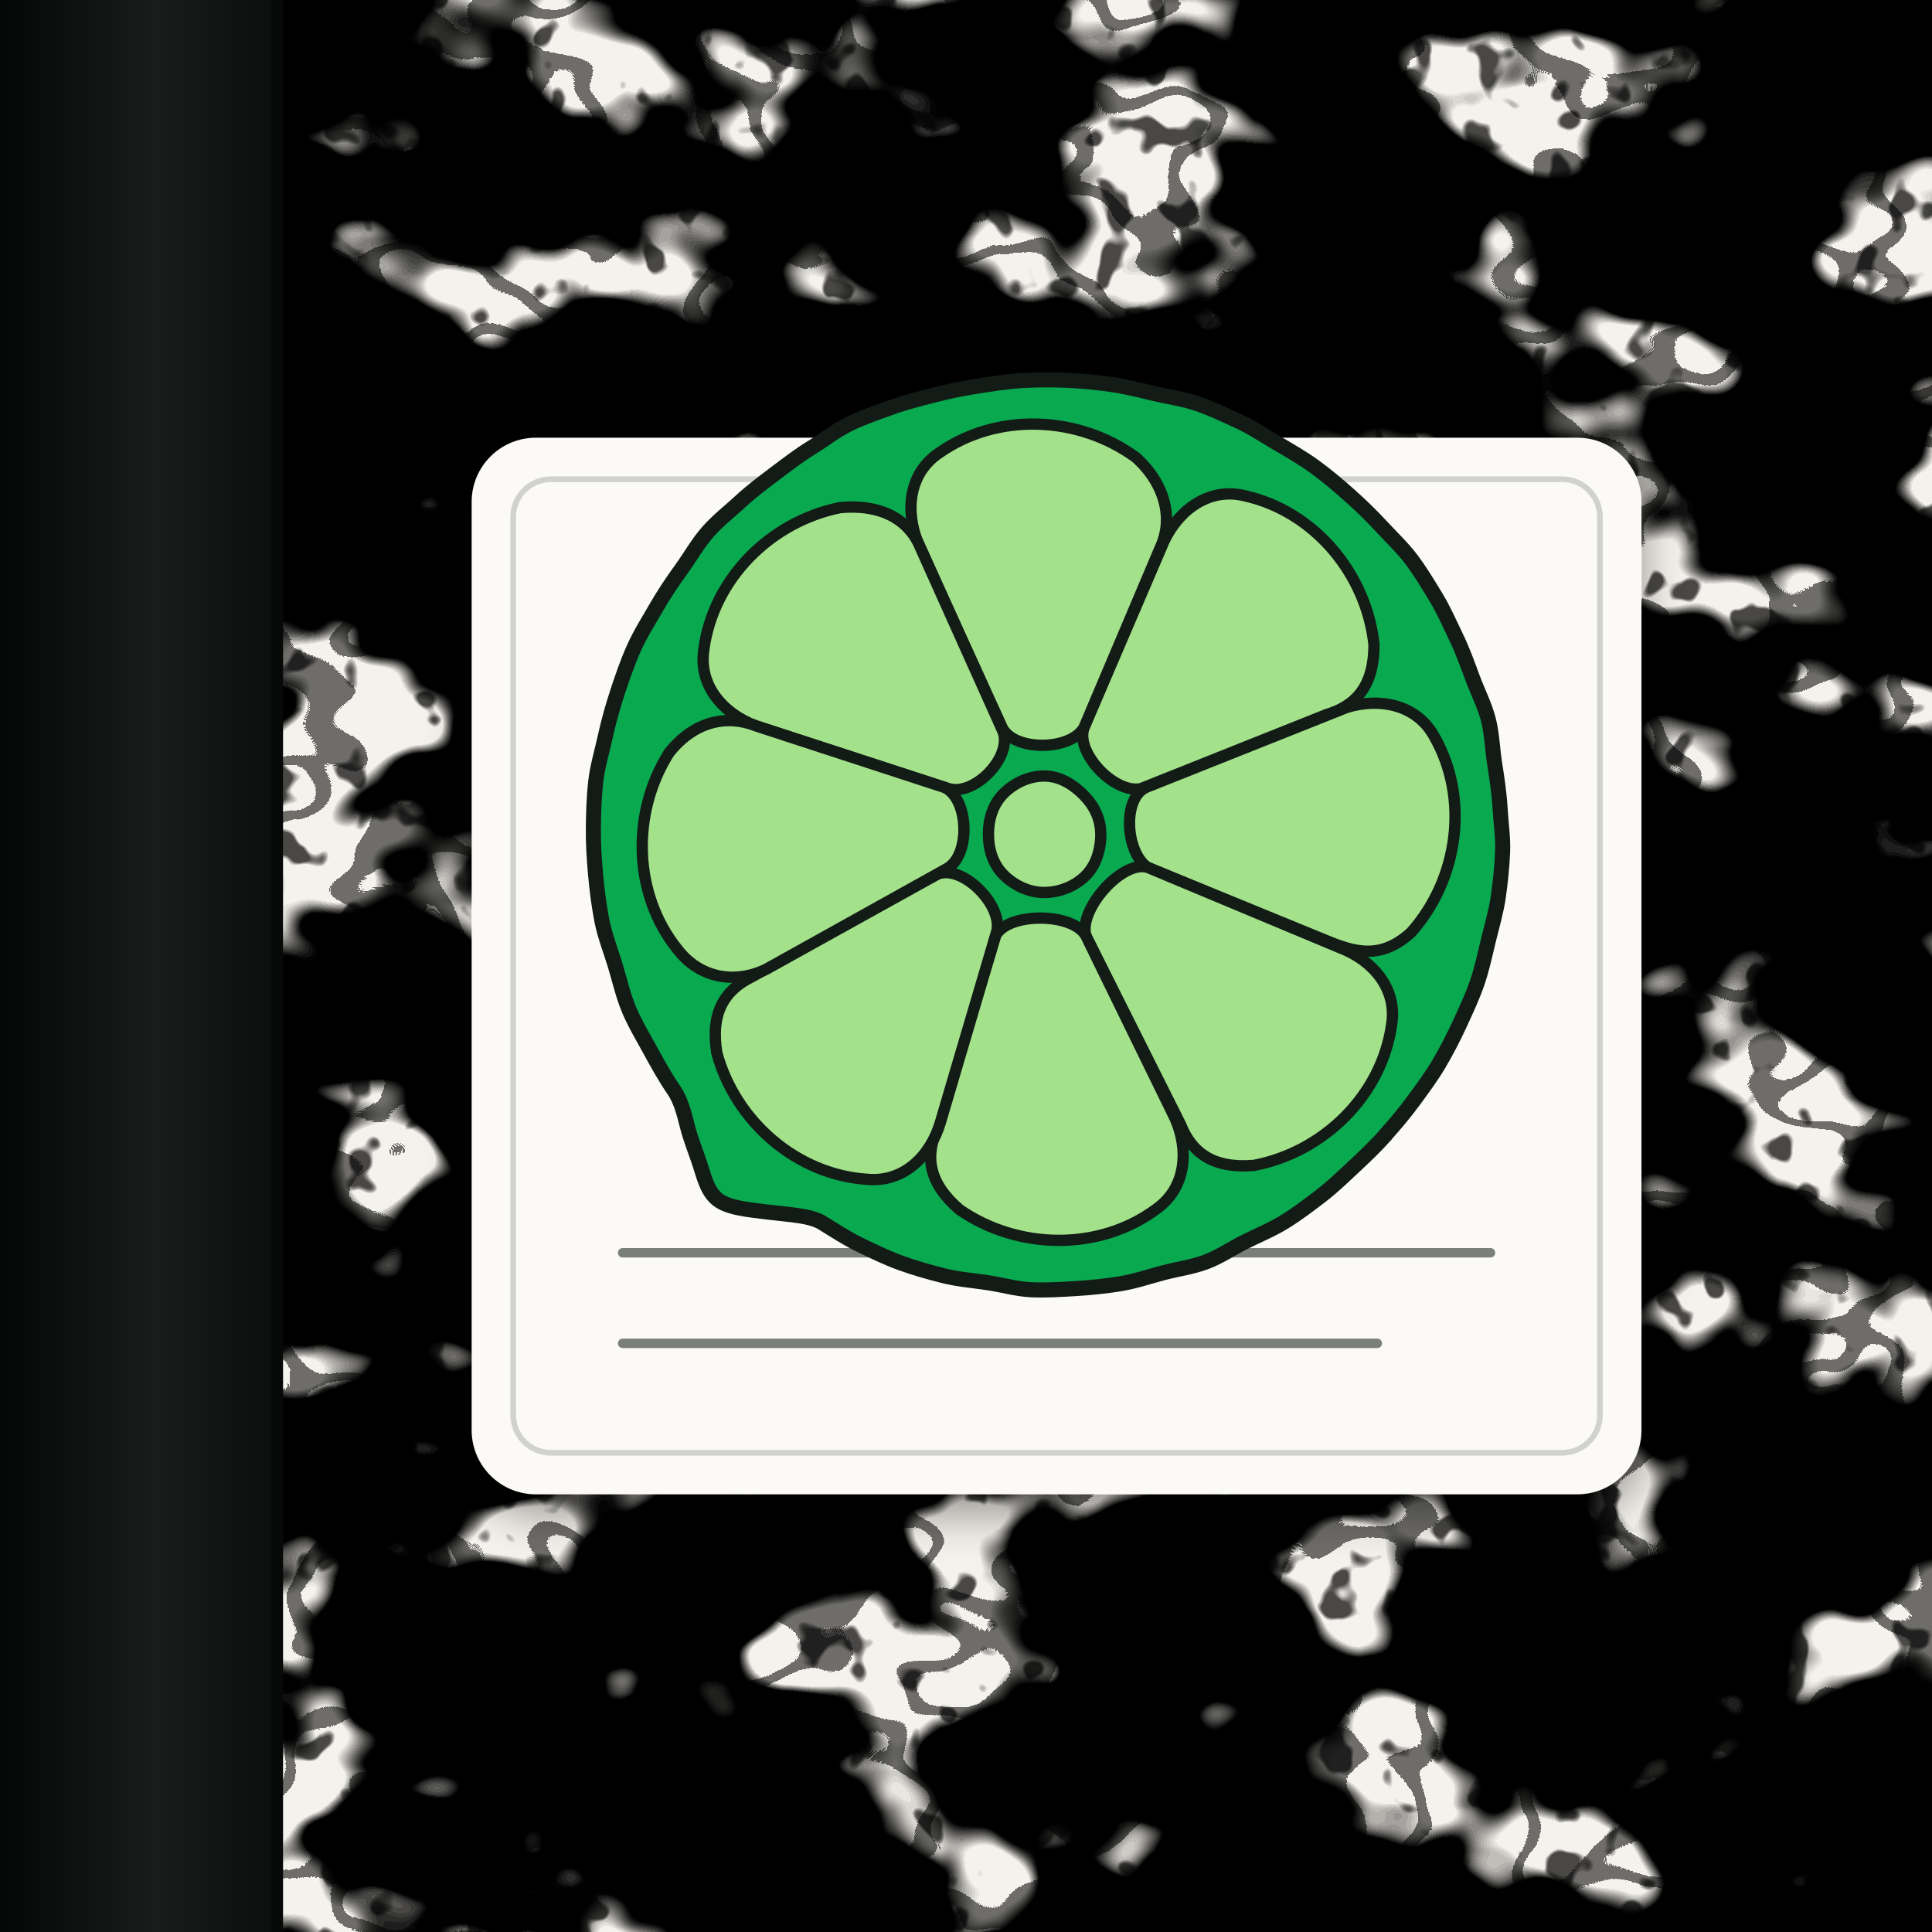
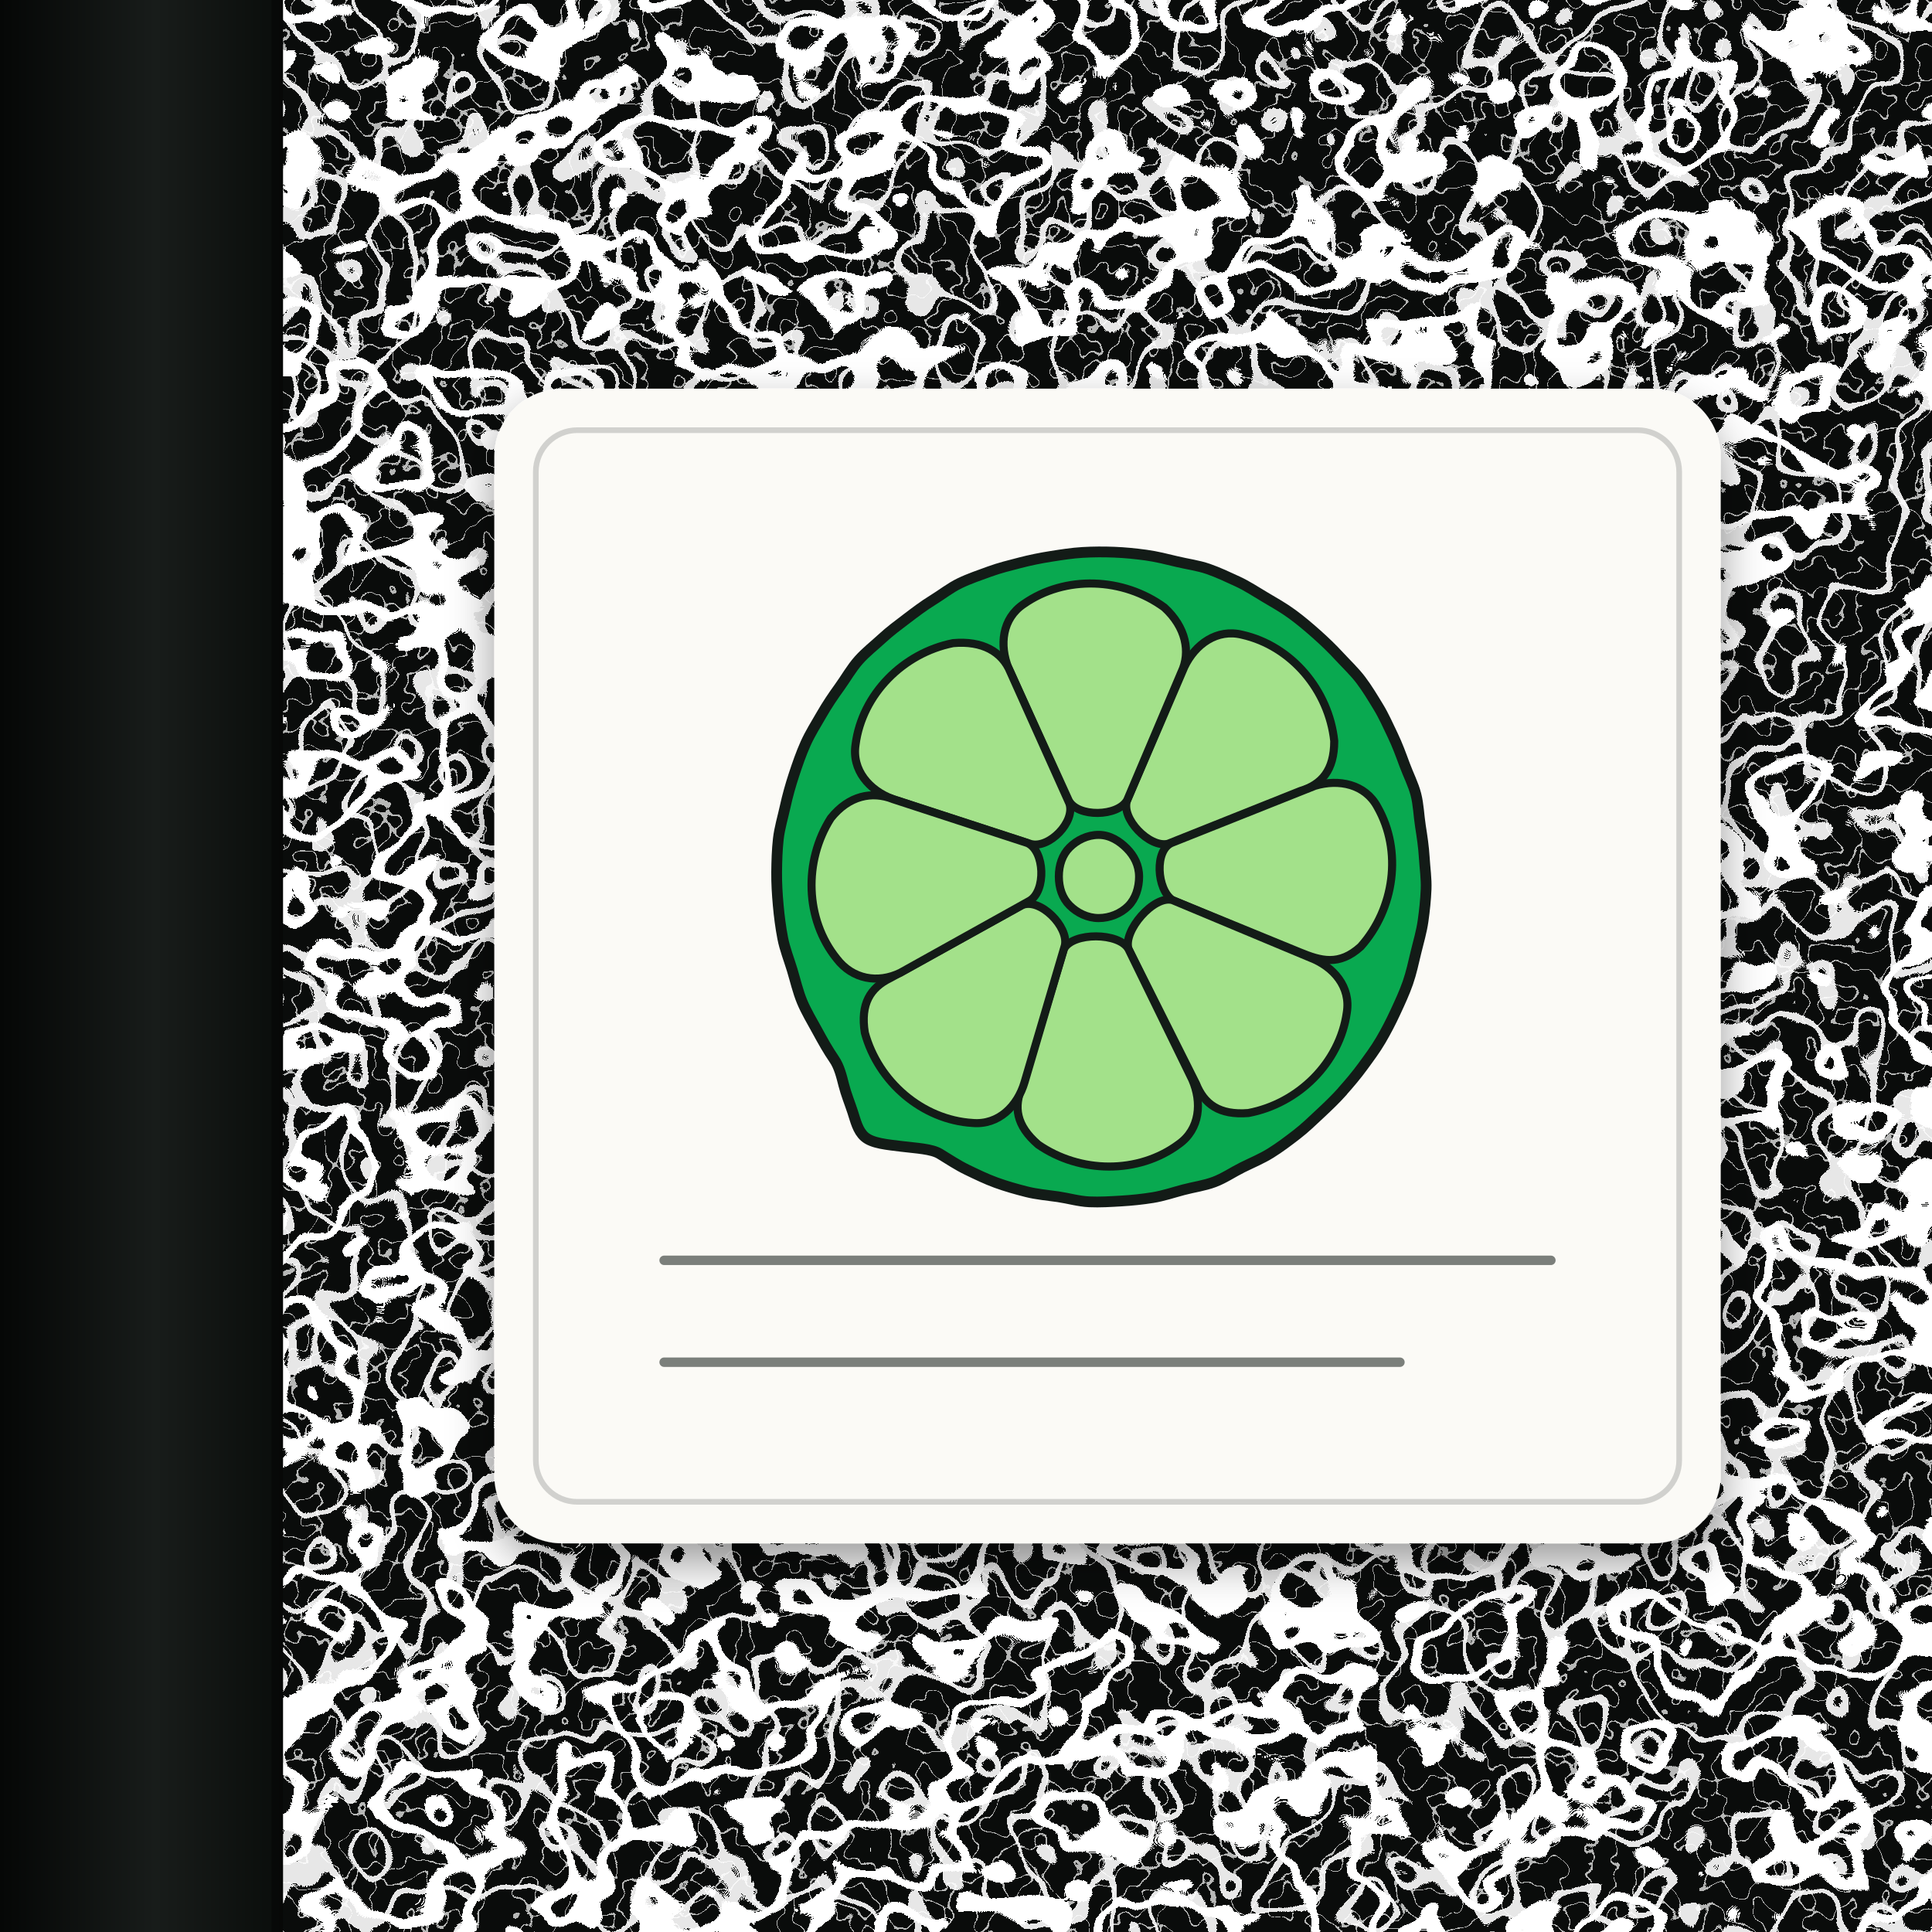
<svg xmlns="http://www.w3.org/2000/svg" width="1024" height="1024" viewBox="0 0 1024 1024">
  <defs>
-     <filter id="blobs" x="0" y="0" width="100%" height="100%" color-interpolation-filters="sRGB">
-       <feTurbulence type="fractalNoise" baseFrequency="0.009 0.012" numOctaves="3" seed="11" result="n" />
-       <feColorMatrix in="n" type="matrix" values="0 0 0 0 0  0 0 0 0 0  0 0 0 0 0  0 0 0 14 -5.0" />
-     </filter>
-     <filter id="ribbons" x="0" y="0" width="100%" height="100%" color-interpolation-filters="sRGB">
-       <feTurbulence type="fractalNoise" baseFrequency="0.016 0.022" numOctaves="2" seed="5" result="n" />
-       <feColorMatrix in="n" type="matrix" values="0 0 0 0 0  0 0 0 0 0  0 0 0 0 0  1 0 0 0 0" />
+     <filter id="worms" x="0" y="0" width="100%" height="100%" color-interpolation-filters="sRGB">
+       <feTurbulence type="fractalNoise" baseFrequency="0.015 0.018" numOctaves="3" seed="8" result="n" />
+       <feColorMatrix in="n" type="matrix" values="0 0 0 0 1  0 0 0 0 1  0 0 0 0 1  1 0 0 0 0" />
      <feComponentTransfer>
-         <feFuncA type="discrete" tableValues="0 0 0 0 0 0 0 0 1 1 0 0 0 0 0 0 0 0 0 0" />
+         <feFuncA type="discrete" tableValues="0 0 0 0 0 0 0 0 0 0 0 1 1 1 0 0 0 0 0 0 0 0 1 1 1 0 0 0 0 0 0 1 1 0 0 0 0 0 0 0" />
      </feComponentTransfer>
    </filter>
-     <filter id="specks" x="0" y="0" width="100%" height="100%" color-interpolation-filters="sRGB">
-       <feTurbulence type="fractalNoise" baseFrequency="0.05" numOctaves="2" seed="23" result="n" />
-       <feColorMatrix in="n" type="matrix" values="0 0 0 0 0  0 0 0 0 0  0 0 0 0 0  0 0 0 12 -7.4" />
+     <filter id="worms2" x="0" y="0" width="100%" height="100%" color-interpolation-filters="sRGB">
+       <feTurbulence type="fractalNoise" baseFrequency="0.027 0.024" numOctaves="2" seed="31" result="n" />
+       <feColorMatrix in="n" type="matrix" values="0 0 0 0 1  0 0 0 0 1  0 0 0 0 1  1 0 0 0 0" />
+       <feComponentTransfer>
+         <feFuncA type="discrete" tableValues="0 0 0 0 0 0 0 0 0 0 0 0 0 0 0 0 0 1 1 0 0 0 0 0 0 0 0 1 1 0 0 0 0 0 0 0 0 0 0 0" />
+       </feComponentTransfer>
+     </filter>
+     <filter id="dots" x="0" y="0" width="100%" height="100%" color-interpolation-filters="sRGB">
+       <feTurbulence type="fractalNoise" baseFrequency="0.07" numOctaves="2" seed="5" result="n" />
+       <feColorMatrix in="n" type="matrix" values="0 0 0 0 1  0 0 0 0 1  0 0 0 0 1  1 0 0 0 0" />
+       <feComponentTransfer>
+         <feFuncA type="discrete" tableValues="0 0 0 0 0 0 0 0 0 0 0 0 0 0 0 0 0 0 0 0 0 1 0 0 0 0 0 0 0 0 0 0 0 0 0 0 0 0 0 0" />
+       </feComponentTransfer>
    </filter>
    <linearGradient id="spine" x1="0" x2="1">
      <stop offset="0" stop-color="#050706" />
      <stop offset="0.55" stop-color="#181c1a" />
      <stop offset="1" stop-color="#0a0d0b" />
    </linearGradient>
    <filter id="lsh" x="-10%" y="-10%" width="120%" height="125%">
      <feDropShadow dx="0" dy="10" stdDeviation="12" flood-color="#000" flood-opacity="0.4" />
    </filter>
  </defs>
-   <rect width="1024" height="1024" fill="#f4f2ec" />
-   <rect width="1024" height="1024" fill="#101311" filter="url(#blobs)" />
-   <rect width="1024" height="1024" fill="#f4f2ec" filter="url(#ribbons)" opacity="0.55" />
-   <rect width="1024" height="1024" fill="#101311" filter="url(#specks)" opacity="0.7" />
+   <rect width="1024" height="1024" fill="#0a0c0b" />
+   <rect width="1024" height="1024" fill="#f4f2ec" filter="url(#worms)" />
+   <rect width="1024" height="1024" fill="#f4f2ec" filter="url(#worms2)" opacity="0.9" />
+   <rect width="1024" height="1024" fill="#f4f2ec" filter="url(#dots)" opacity="0.7" />
  <rect width="150" height="1024" fill="url(#spine)" />
  <rect x="144" width="6" height="1024" fill="#000" opacity="0.35" />
  <g filter="url(#lsh)">
-     <rect x="250" y="232" width="620" height="560" rx="34" fill="#fbfaf6" />
+     <rect x="262" y="206" width="650" height="612" rx="36" fill="#fbfaf6" />
  </g>
-   <rect x="272" y="254" width="576" height="516" rx="20" fill="none" stroke="#131b17" stroke-opacity="0.18" stroke-width="3" />
-   <line x1="330" y1="664" x2="790" y2="664" stroke="#131b17" stroke-opacity="0.55" stroke-width="5" stroke-linecap="round" />
-   <line x1="330" y1="712" x2="730" y2="712" stroke="#131b17" stroke-opacity="0.55" stroke-width="5" stroke-linecap="round" />
-   <g transform="translate(560 447) scale(0.56) translate(-520 -520)">
+   <rect x="284" y="228" width="606" height="568" rx="22" fill="none" stroke="#131b17" stroke-opacity="0.18" stroke-width="3" />
+   <line x1="352" y1="668" x2="822" y2="668" stroke="#131b17" stroke-opacity="0.55" stroke-width="5" stroke-linecap="round" />
+   <line x1="352" y1="722" x2="742" y2="722" stroke="#131b17" stroke-opacity="0.55" stroke-width="5" stroke-linecap="round" />
+   <g transform="translate(587 468) scale(0.4) translate(-520 -520)">
    <g transform="translate(74.50 74.20) scale(3.566)" stroke-linejoin="round" stroke-linecap="round">
      <path d="M212.32,202.35C209.67,205.32,206.84,208.02,204,210.67C201.09,213.38,198.29,216.12,195.2,218.49C192.06,220.91,188.92,223.29,185.61,225.35C182.25,227.45,178.6,228.95,175.1,230.68C171.56,232.43,168.26,234.73,164.6,236.1C160.91,237.49,156.94,238,153.15,239.01C149.34,240.02,145.6,241.3,141.72,241.92C137.84,242.54,133.91,242.95,129.98,243.18C126.05,243.41,122.1,243.67,118.17,243.49C114.24,243.31,110.41,242.16,106.51,241.59C102.61,241.02,98.7,240.72,94.87,239.75C91.08,238.79,87.28,237.72,83.56,236.37C79.89,235.04,76.34,233.31,72.77,231.59C69.2,229.87,66,227.71,62.61,225.65C59.54,223.78,53.89,223.57,48.51,222.9C43.1,222.23,37.46,221.78,34.66,219.29C32.13,217.03,31.35,213.44,30.22,210.01C29.17,206.81,27.81,203.52,26.97,200.2C26.07,196.66,25.22,193.23,23.4,190.57C21.06,187.17,19.07,183.58,17.12,180C15.15,176.38,13,172.85,11.43,169.08C9.86,165.31,8.96,161.24,7.77,157.33C6.58,153.4,5.03,149.55,4.25,145.53C3.47,141.5,2.95,137.4,2.58,133.32C2.21,129.23,1.95,125.11,1.99,121.01C2.04,116.91,2.15,112.77,2.61,108.68C3.07,104.61,4.29,100.63,5.17,96.62C6.04,92.63,7.15,88.69,8.44,84.77C9.72,80.89,11.05,77.01,12.73,73.25C14.41,69.49,16.59,66.06,18.65,62.48C20.71,58.9,22.94,55.57,25.37,52.22C27.75,48.93,29.76,45.28,32.52,42.18C35.17,39.21,38.33,36.78,41.19,34.13C44.11,31.43,47.26,29.11,50.37,26.75C53.48,24.39,56.64,21.98,59.98,19.93C63.36,17.86,66.49,15.35,70.02,13.64C73.58,11.92,77.36,10.66,81.05,9.31C84.74,7.96,88.6,7.01,92.4,6.03C96.22,5.04,100.07,4.26,103.96,3.65C107.85,3.04,111.75,2.42,115.68,2.19C119.61,1.96,123.56,1.94,127.5,2.1C131.44,2.26,135.36,2.65,139.27,3.19C143.18,3.73,146.98,4.7,150.82,5.62C154.66,6.54,158.61,7.03,162.35,8.33C166.09,9.63,169.65,11.32,173.25,12.98C176.85,14.64,180.1,16.83,183.51,18.84C186.88,20.82,190.31,22.76,193.52,25.11C196.67,27.41,199.68,29.96,202.65,32.6C205.62,35.24,208.46,37.98,211.1,40.85C213.8,43.77,216.71,46.5,219.07,49.62C221.46,52.78,223.5,56.21,225.54,59.55C227.61,62.93,229.18,66.57,230.89,70.1C232.61,73.66,233.95,77.35,235.31,81.04C236.67,84.75,238.54,88.3,239.52,92.11C240.5,95.92,240.59,99.94,241.2,103.83C241.81,107.72,242.4,111.6,242.63,115.53C242.86,119.46,243.47,123.41,243.31,127.35C243.15,131.29,242.73,135.24,242.18,139.15C241.63,143.06,240.49,146.85,239.56,150.69C238.63,154.53,237.83,158.39,236.53,162.12C235.24,165.82,233.57,169.41,231.9,173.01C230.26,176.56,228.45,180.07,226.44,183.49C224.46,186.86,222.1,190.02,219.75,193.23C217.45,196.38,214.92,199.38,212.27,202.35L212.32,202.35Z" fill="#09a950" />
      <path d="M212.32,202.35C209.67,205.32,206.84,208.02,204,210.67C201.09,213.38,198.29,216.12,195.2,218.49C192.06,220.91,188.92,223.29,185.61,225.35C182.25,227.45,178.6,228.95,175.1,230.68C171.56,232.43,168.26,234.73,164.6,236.1C160.91,237.49,156.94,238,153.15,239.01C149.34,240.02,145.6,241.3,141.72,241.92C137.84,242.54,133.91,242.95,129.98,243.18C126.05,243.41,122.1,243.67,118.17,243.49C114.24,243.31,110.41,242.16,106.51,241.59C102.61,241.02,98.7,240.72,94.87,239.75C91.08,238.79,87.28,237.72,83.56,236.37C79.89,235.04,76.34,233.31,72.77,231.59C69.2,229.87,66,227.71,62.61,225.65C59.54,223.78,53.89,223.57,48.51,222.9C43.1,222.23,37.46,221.78,34.66,219.29C32.13,217.03,31.35,213.44,30.22,210.01C29.17,206.81,27.81,203.52,26.97,200.2C26.07,196.66,25.22,193.23,23.4,190.57C21.06,187.17,19.07,183.58,17.12,180C15.15,176.38,13,172.85,11.43,169.08C9.86,165.31,8.96,161.24,7.77,157.33C6.58,153.4,5.03,149.55,4.25,145.53C3.47,141.5,2.95,137.4,2.58,133.32C2.21,129.23,1.95,125.11,1.99,121.01C2.04,116.91,2.15,112.77,2.61,108.68C3.07,104.61,4.29,100.63,5.17,96.62C6.04,92.63,7.15,88.69,8.44,84.77C9.72,80.89,11.05,77.01,12.73,73.25C14.41,69.49,16.59,66.06,18.65,62.48C20.71,58.9,22.94,55.57,25.37,52.22C27.75,48.93,29.76,45.28,32.52,42.18C35.17,39.21,38.33,36.78,41.19,34.13C44.11,31.43,47.26,29.11,50.37,26.75C53.48,24.39,56.64,21.98,59.98,19.93C63.36,17.86,66.49,15.35,70.02,13.64C73.58,11.92,77.36,10.66,81.05,9.31C84.74,7.96,88.6,7.01,92.4,6.03C96.22,5.04,100.07,4.26,103.96,3.65C107.85,3.04,111.75,2.42,115.68,2.19C119.61,1.96,123.56,1.94,127.5,2.1C131.44,2.26,135.36,2.65,139.27,3.19C143.18,3.73,146.98,4.7,150.82,5.62C154.66,6.54,158.61,7.03,162.35,8.33C166.09,9.63,169.65,11.32,173.25,12.98C176.85,14.64,180.1,16.83,183.51,18.84C186.88,20.82,190.31,22.76,193.52,25.11C196.67,27.41,199.68,29.96,202.65,32.6C205.62,35.24,208.46,37.98,211.1,40.85C213.8,43.77,216.71,46.5,219.07,49.62C221.46,52.78,223.5,56.21,225.54,59.55C227.61,62.93,229.18,66.57,230.89,70.1C232.61,73.66,233.95,77.35,235.31,81.04C236.67,84.75,238.54,88.3,239.52,92.11C240.5,95.92,240.59,99.94,241.2,103.83C241.81,107.72,242.4,111.6,242.63,115.53C242.86,119.46,243.47,123.41,243.31,127.35C243.15,131.29,242.73,135.24,242.18,139.15C241.63,143.06,240.49,146.85,239.56,150.69C238.63,154.53,237.83,158.39,236.53,162.12C235.24,165.82,233.57,169.41,231.9,173.01C230.26,176.56,228.45,180.07,226.44,183.49C224.46,186.86,222.1,190.02,219.75,193.23C217.45,196.38,214.92,199.38,212.27,202.35L212.32,202.35Z" fill="none" stroke="#131b17" stroke-width="4.00" />
      <path d="M196.72,90.78L147.42,110.45C140.52,112.12,129.69,100.9,132.25,94.2L153.51,44.68C157.51,36.31,165.6,30.44,174.96,32.78C193.31,36.89,207.19,53.47,209.18,72.27C209.18,83.16,204.49,88.42,196.72,90.79L196.72,90.78Z" fill="#a3e18a" />
      <path d="M196.72,90.78L147.42,110.45C140.52,112.12,129.69,100.9,132.25,94.2L153.51,44.68C157.51,36.31,165.6,30.44,174.96,32.78C193.31,36.89,207.19,53.47,209.18,72.27C209.18,83.16,204.49,88.42,196.72,90.79L196.72,90.78Z" fill="none" stroke="#131b17" stroke-width="3.00" />
      <path d="M152.42,46.59L132.25,94.2C128.84,100.43,113.73,100.7,110.5,94.3L88.17,45.25C84.67,36.66,85.76,26.72,93.79,21.37C109.18,10.56,130.78,11.44,146.03,22.62C154.08,29.94,155.9,39.24,152.43,46.58L152.42,46.59Z" fill="#a3e18a" />
      <path d="M152.42,46.59L132.25,94.2C128.84,100.43,113.73,100.7,110.5,94.3L88.17,45.25C84.67,36.66,85.76,26.72,93.79,21.37C109.18,10.56,130.78,11.44,146.03,22.62C154.08,29.94,155.9,39.24,152.43,46.58L152.42,46.59Z" fill="none" stroke="#131b17" stroke-width="3.00" />
      <path d="M88.83,46.59L110.77,95.46C113.06,102.18,103.26,112.44,96.36,110.51L45.12,93.82C36.42,90.59,29.84,83.07,31.32,73.54C33.75,54.89,49.01,39.57,67.55,35.89C78.39,34.91,85.77,39.08,88.83,46.6L88.83,46.59Z" fill="#a3e18a" />
      <path d="M88.83,46.59L110.77,95.46C113.06,102.18,103.26,112.44,96.36,110.51L45.12,93.82C36.42,90.59,29.84,83.07,31.32,73.54C33.75,54.89,49.01,39.57,67.55,35.89C78.39,34.91,85.77,39.08,88.83,46.6L88.83,46.59Z" fill="none" stroke="#131b17" stroke-width="3.00" />
      <path d="M196.29,150.72L149.08,131.39C143.2,127.41,142.26,112.67,148.94,110.05L202.01,88.91C210.9,86.24,220.68,88.27,225.24,96.77C234.54,113.12,231.61,134.54,219.03,148.65C210.97,155.97,204.15,153.96,196.28,150.72L196.29,150.72Z" fill="#a3e18a" />
      <path d="M196.29,150.72L149.08,131.39C143.2,127.41,142.26,112.67,148.94,110.05L202.01,88.91C210.9,86.24,220.68,88.27,225.24,96.77C234.54,113.12,231.61,134.54,219.03,148.65C210.97,155.97,204.15,153.96,196.28,150.72L196.29,150.72Z" fill="none" stroke="#131b17" stroke-width="3.00" />
      <path d="M157.82,199.59L132.76,149.61C130.53,142.87,142.2,129.39,149.09,131.38L200.24,152.76C208.91,156.07,215.42,163.64,213.85,173.16C211.25,191.79,195.86,206.97,177.29,210.49C166.44,211.38,160.81,207.13,157.82,199.58L157.82,199.59Z" fill="#a3e18a" />
      <path d="M157.82,199.59L132.76,149.61C130.53,142.87,142.2,129.39,149.09,131.38L200.24,152.76C208.91,156.07,215.42,163.64,213.85,173.16C211.25,191.79,195.86,206.97,177.29,210.49C166.44,211.38,160.81,207.13,157.82,199.58L157.82,199.59Z" fill="none" stroke="#131b17" stroke-width="3.00" />
      <path d="M93.27,200.69L108.73,149.55C111.97,143.23,129.34,143.3,132.75,149.61L156.4,198.04C160.13,206.53,159.3,216.49,151.42,222.06C136.33,233.28,114.71,232.98,99.17,222.22C90.92,215.12,90,208.13,93.27,200.7L93.27,200.69Z" fill="#a3e18a" />
      <path d="M93.27,200.69L108.73,149.55C111.97,143.23,129.34,143.3,132.75,149.61L156.4,198.04C160.13,206.53,159.3,216.49,151.42,222.06C136.33,233.28,114.71,232.98,99.17,222.22C90.92,215.12,90,208.13,93.27,200.7L93.27,200.69Z" fill="none" stroke="#131b17" stroke-width="3.00" />
      <path d="M44.12,160.4L93.27,133.22C99.82,130.47,110.55,141.19,109.1,148.21L94.11,199.03C91.49,207.93,84.44,215.01,74.83,214.19C56.06,213.05,39.72,198.89,34.76,180.65C33.03,169.9,36.83,163.96,44.12,160.39L44.12,160.4Z" fill="#a3e18a" />
      <path d="M44.12,160.4L93.27,133.22C99.82,130.47,110.55,141.19,109.1,148.21L94.11,199.03C91.49,207.93,84.44,215.01,74.83,214.19C56.06,213.05,39.72,198.89,34.76,180.65C33.03,169.9,36.83,163.96,44.12,160.39L44.12,160.4Z" fill="none" stroke="#131b17" stroke-width="3.00" />
      <path d="M45.11,93.82L95.22,110.18C101.66,113.16,102.16,127.96,95.99,131.62L47.92,158.39C39.58,162.45,30.21,160.81,24.34,153.16C12.52,138.53,11.97,116.91,22.1,100.95C28.87,92.43,37.55,90.84,45.11,93.81L45.11,93.82Z" fill="#a3e18a" />
      <path d="M45.11,93.82L95.22,110.18C101.66,113.16,102.16,127.96,95.99,131.62L47.92,158.39C39.58,162.45,30.21,160.81,24.34,153.16C12.52,138.53,11.97,116.91,22.1,100.95C28.87,92.43,37.55,90.84,45.11,93.81L45.11,93.82Z" fill="none" stroke="#131b17" stroke-width="3.00" />
      <path d="M136.67,122.59C136.67,126.76,135.38,130.85,132.64,133.59C129.9,136.33,125.81,138.05,121.64,138.05C117.47,138.05,113.61,136.09,110.87,133.36C108.13,130.63,106.85,126.76,106.85,122.59C106.85,118.42,108.13,114.55,110.86,111.81C113.59,109.08,117.47,107.14,121.64,107.14C125.81,107.14,129.35,109.41,132.08,112.15C134.81,114.89,136.66,118.42,136.66,122.59L136.67,122.59Z" fill="#a3e18a" />
      <path d="M136.67,122.59C136.67,126.76,135.38,130.85,132.64,133.59C129.9,136.33,125.81,138.05,121.64,138.05C117.47,138.05,113.61,136.09,110.87,133.36C108.13,130.63,106.85,126.76,106.85,122.59C106.85,118.42,108.13,114.55,110.86,111.81C113.59,109.08,117.47,107.14,121.64,107.14C125.81,107.14,129.35,109.41,132.08,112.15C134.81,114.89,136.66,118.42,136.66,122.59L136.67,122.59Z" fill="none" stroke="#131b17" stroke-width="3.00" />
    </g>
  </g>
</svg>
